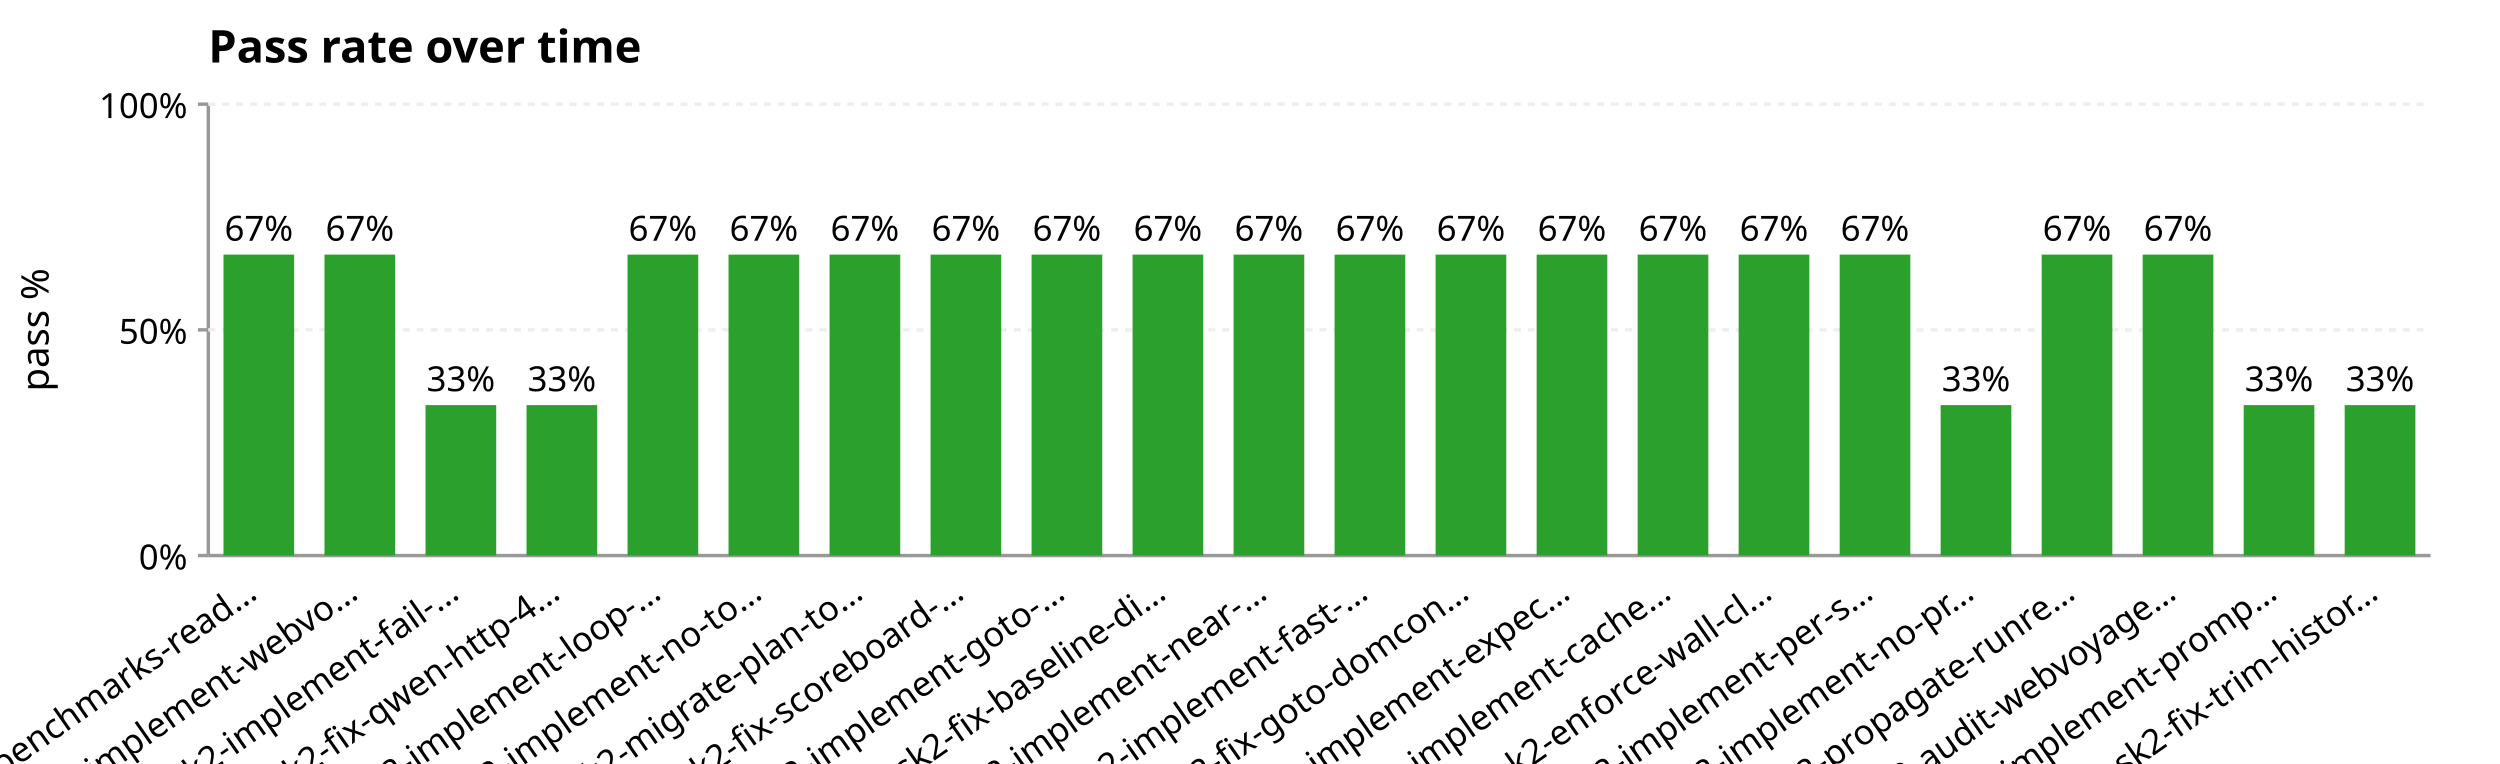
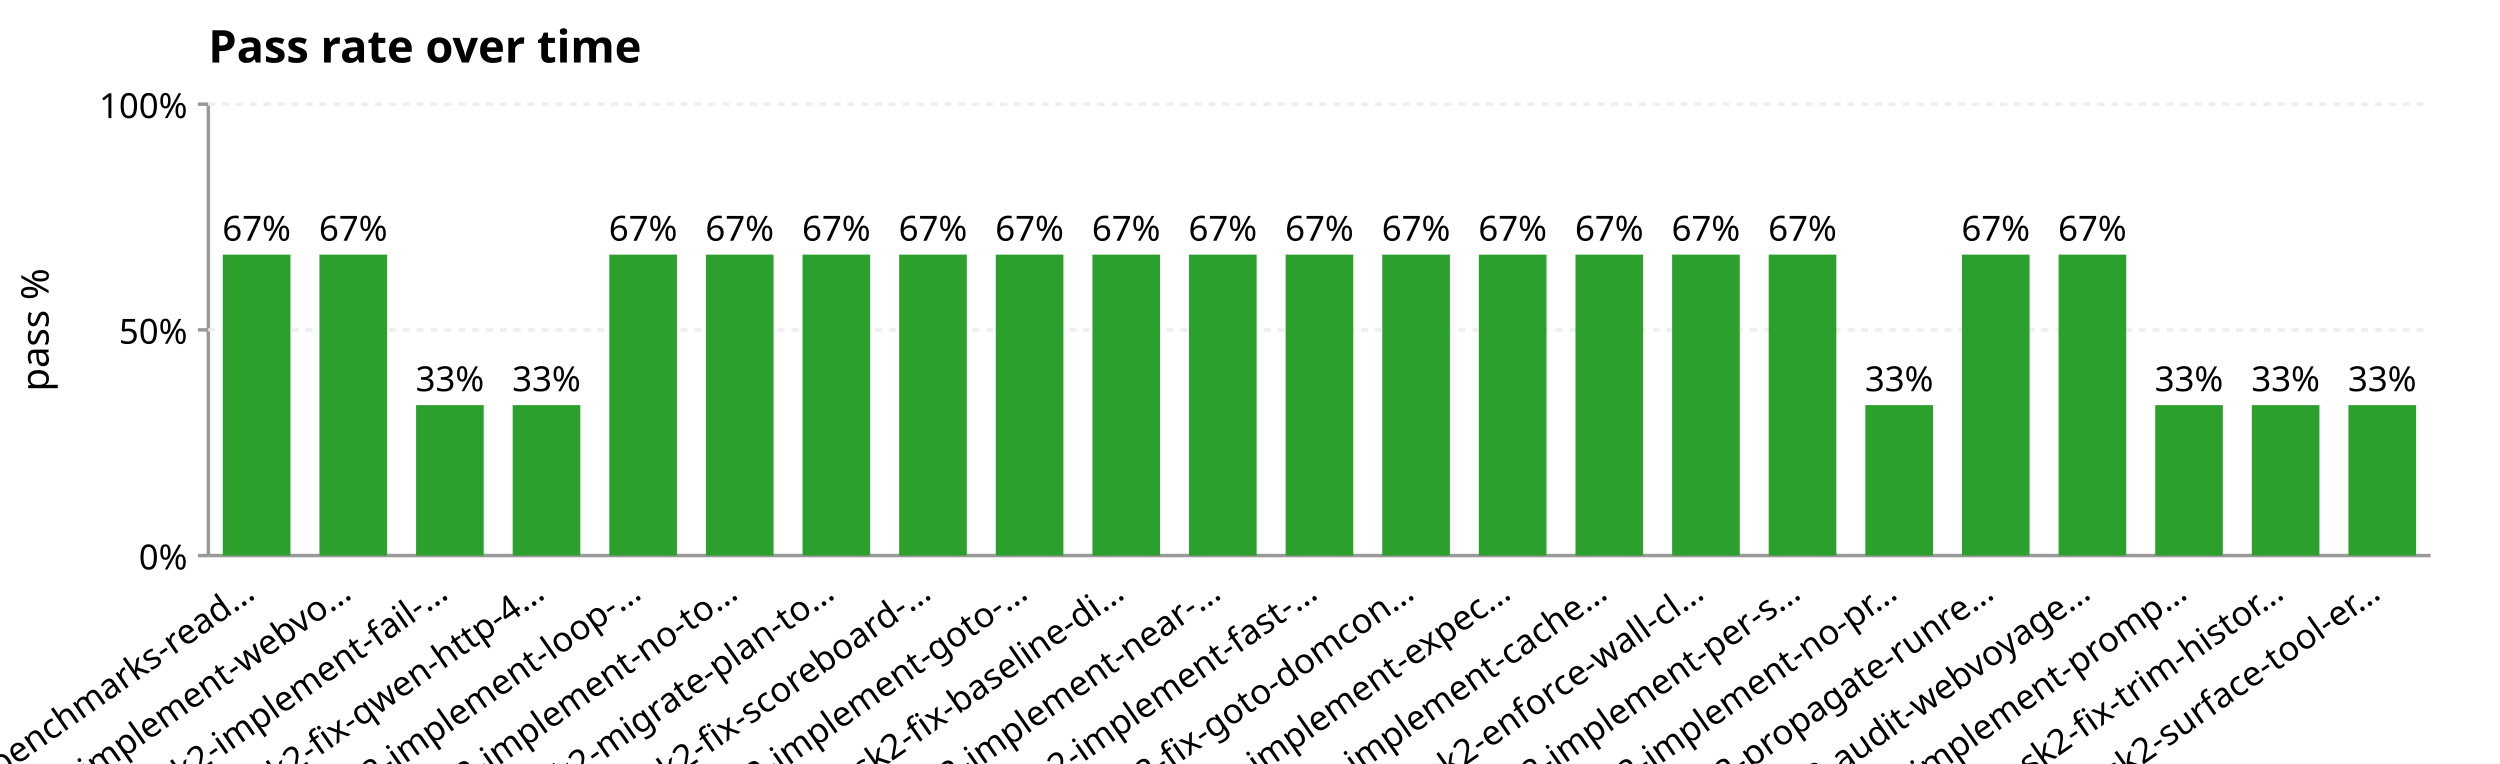
<svg xmlns="http://www.w3.org/2000/svg" viewBox="0 0 720 220" width="720" height="220" font-family="sans-serif">
  <rect width="100%" height="100%" fill="#fff" />
  <text x="60" y="18" font-size="13" font-weight="600">Pass rate over time</text>
  <line x1="60" y1="30" x2="60" y2="160" stroke="#999" />
  <line x1="60" y1="160" x2="700" y2="160" stroke="#999" />
  <line x1="57" y1="160.0" x2="60" y2="160.0" stroke="#999" />
  <text x="54" y="164.0" font-size="10" text-anchor="end" fill="#000">0%</text>
  <line x1="57" y1="95.0" x2="60" y2="95.0" stroke="#999" />
  <text x="54" y="99.0" font-size="10" text-anchor="end" fill="#000">50%</text>
  <line x1="60" y1="95.0" x2="700" y2="95.0" stroke="#eee" stroke-dasharray="2,2" />
  <line x1="57" y1="30.0" x2="60" y2="30.0" stroke="#999" />
  <text x="54" y="34.0" font-size="10" text-anchor="end" fill="#000">100%</text>
  <line x1="60" y1="30.0" x2="700" y2="30.0" stroke="#eee" stroke-dasharray="2,2" />
  <text x="14" y="95.0" font-size="11" fill="#000" transform="rotate(-90 14 95.0)" text-anchor="middle">pass %</text>
-   <rect x="64.36" y="73.33" width="20.36" height="86.67" fill="#2ca02c" />
-   <text x="74.55" y="69.33" font-size="10" text-anchor="middle" fill="#000">67%</text>
-   <text x="74.55" y="172" font-size="10" fill="#000" text-anchor="end" transform="rotate(-35 74.55 172)">task2-benchmarks-read…</text>
-   <rect x="93.45" y="73.33" width="20.36" height="86.67" fill="#2ca02c" />
-   <text x="103.64" y="69.33" font-size="10" text-anchor="middle" fill="#000">67%</text>
-   <text x="103.64" y="172" font-size="10" fill="#000" text-anchor="end" transform="rotate(-35 103.64 172)">task2-implement-webvo…</text>
-   <rect x="122.55" y="116.67" width="20.36" height="43.33" fill="#2ca02c" />
-   <text x="132.73" y="112.67" font-size="10" text-anchor="middle" fill="#000">33%</text>
-   <text x="132.73" y="172" font-size="10" fill="#000" text-anchor="end" transform="rotate(-35 132.73 172)">task2-implement-fail-…</text>
-   <rect x="151.64" y="116.67" width="20.36" height="43.33" fill="#2ca02c" />
-   <text x="161.82" y="112.67" font-size="10" text-anchor="middle" fill="#000">33%</text>
-   <text x="161.82" y="172" font-size="10" fill="#000" text-anchor="end" transform="rotate(-35 161.82 172)">task2-fix-qwen-http-4…</text>
-   <rect x="180.73" y="73.33" width="20.36" height="86.67" fill="#2ca02c" />
-   <text x="190.91" y="69.33" font-size="10" text-anchor="middle" fill="#000">67%</text>
-   <text x="190.91" y="172" font-size="10" fill="#000" text-anchor="end" transform="rotate(-35 190.91 172)">task2-implement-loop-…</text>
-   <rect x="209.82" y="73.33" width="20.36" height="86.67" fill="#2ca02c" />
-   <text x="220.00" y="69.33" font-size="10" text-anchor="middle" fill="#000">67%</text>
-   <text x="220.00" y="172" font-size="10" fill="#000" text-anchor="end" transform="rotate(-35 220.00 172)">task2-implement-no-to…</text>
-   <rect x="238.91" y="73.33" width="20.36" height="86.67" fill="#2ca02c" />
-   <text x="249.09" y="69.33" font-size="10" text-anchor="middle" fill="#000">67%</text>
-   <text x="249.09" y="172" font-size="10" fill="#000" text-anchor="end" transform="rotate(-35 249.09 172)">task2-migrate-plan-to…</text>
-   <rect x="268.00" y="73.33" width="20.36" height="86.67" fill="#2ca02c" />
-   <text x="278.18" y="69.33" font-size="10" text-anchor="middle" fill="#000">67%</text>
-   <text x="278.18" y="172" font-size="10" fill="#000" text-anchor="end" transform="rotate(-35 278.18 172)">task2-fix-scoreboard-…</text>
-   <rect x="297.09" y="73.33" width="20.36" height="86.67" fill="#2ca02c" />
-   <text x="307.27" y="69.33" font-size="10" text-anchor="middle" fill="#000">67%</text>
-   <text x="307.27" y="172" font-size="10" fill="#000" text-anchor="end" transform="rotate(-35 307.27 172)">task2-implement-goto-…</text>
-   <rect x="326.18" y="73.33" width="20.36" height="86.67" fill="#2ca02c" />
-   <text x="336.36" y="69.33" font-size="10" text-anchor="middle" fill="#000">67%</text>
-   <text x="336.36" y="172" font-size="10" fill="#000" text-anchor="end" transform="rotate(-35 336.36 172)">task2-fix-baseline-di…</text>
-   <rect x="355.27" y="73.33" width="20.36" height="86.67" fill="#2ca02c" />
-   <text x="365.45" y="69.33" font-size="10" text-anchor="middle" fill="#000">67%</text>
-   <text x="365.45" y="172" font-size="10" fill="#000" text-anchor="end" transform="rotate(-35 365.45 172)">task2-implement-near-…</text>
-   <rect x="384.36" y="73.33" width="20.36" height="86.67" fill="#2ca02c" />
-   <text x="394.55" y="69.33" font-size="10" text-anchor="middle" fill="#000">67%</text>
-   <text x="394.55" y="172" font-size="10" fill="#000" text-anchor="end" transform="rotate(-35 394.55 172)">task2-implement-fast-…</text>
-   <rect x="413.45" y="73.33" width="20.36" height="86.67" fill="#2ca02c" />
-   <text x="423.64" y="69.33" font-size="10" text-anchor="middle" fill="#000">67%</text>
-   <text x="423.64" y="172" font-size="10" fill="#000" text-anchor="end" transform="rotate(-35 423.64 172)">task2-fix-goto-domcon…</text>
-   <rect x="442.55" y="73.33" width="20.36" height="86.67" fill="#2ca02c" />
-   <text x="452.73" y="69.33" font-size="10" text-anchor="middle" fill="#000">67%</text>
-   <text x="452.73" y="172" font-size="10" fill="#000" text-anchor="end" transform="rotate(-35 452.73 172)">task2-implement-expec…</text>
-   <rect x="471.64" y="73.33" width="20.36" height="86.67" fill="#2ca02c" />
-   <text x="481.82" y="69.33" font-size="10" text-anchor="middle" fill="#000">67%</text>
-   <text x="481.82" y="172" font-size="10" fill="#000" text-anchor="end" transform="rotate(-35 481.82 172)">task2-implement-cache…</text>
-   <rect x="500.73" y="73.33" width="20.36" height="86.67" fill="#2ca02c" />
-   <text x="510.91" y="69.33" font-size="10" text-anchor="middle" fill="#000">67%</text>
-   <text x="510.91" y="172" font-size="10" fill="#000" text-anchor="end" transform="rotate(-35 510.91 172)">task2-enforce-wall-cl…</text>
-   <rect x="529.82" y="73.33" width="20.36" height="86.67" fill="#2ca02c" />
-   <text x="540.00" y="69.33" font-size="10" text-anchor="middle" fill="#000">67%</text>
-   <text x="540.00" y="172" font-size="10" fill="#000" text-anchor="end" transform="rotate(-35 540.00 172)">task2-implement-per-s…</text>
-   <rect x="558.91" y="116.67" width="20.36" height="43.33" fill="#2ca02c" />
-   <text x="569.09" y="112.67" font-size="10" text-anchor="middle" fill="#000">33%</text>
-   <text x="569.09" y="172" font-size="10" fill="#000" text-anchor="end" transform="rotate(-35 569.09 172)">task2-implement-no-pr…</text>
-   <rect x="588.00" y="73.33" width="20.36" height="86.67" fill="#2ca02c" />
-   <text x="598.18" y="69.33" font-size="10" text-anchor="middle" fill="#000">67%</text>
-   <text x="598.18" y="172" font-size="10" fill="#000" text-anchor="end" transform="rotate(-35 598.18 172)">task2-propagate-runre…</text>
-   <rect x="617.09" y="73.33" width="20.36" height="86.67" fill="#2ca02c" />
-   <text x="627.27" y="69.33" font-size="10" text-anchor="middle" fill="#000">67%</text>
-   <text x="627.27" y="172" font-size="10" fill="#000" text-anchor="end" transform="rotate(-35 627.27 172)">task2-audit-webvoyage…</text>
-   <rect x="646.18" y="116.67" width="20.36" height="43.33" fill="#2ca02c" />
-   <text x="656.36" y="112.67" font-size="10" text-anchor="middle" fill="#000">33%</text>
-   <text x="656.36" y="172" font-size="10" fill="#000" text-anchor="end" transform="rotate(-35 656.36 172)">task2-implement-promp…</text>
-   <rect x="675.27" y="116.67" width="20.36" height="43.33" fill="#2ca02c" />
-   <text x="685.45" y="112.67" font-size="10" text-anchor="middle" fill="#000">33%</text>
-   <text x="685.45" y="172" font-size="10" fill="#000" text-anchor="end" transform="rotate(-35 685.45 172)">task2-fix-trim-histor…</text>
+   <rect x="64.17" y="73.33" width="19.48" height="86.67" fill="#2ca02c" />
+   <text x="73.91" y="69.33" font-size="10" text-anchor="middle" fill="#000">67%</text>
+   <text x="73.91" y="172" font-size="10" fill="#000" text-anchor="end" transform="rotate(-35 73.91 172)">task2-benchmarks-read…</text>
+   <rect x="92.00" y="73.33" width="19.48" height="86.67" fill="#2ca02c" />
+   <text x="101.74" y="69.33" font-size="10" text-anchor="middle" fill="#000">67%</text>
+   <text x="101.74" y="172" font-size="10" fill="#000" text-anchor="end" transform="rotate(-35 101.74 172)">task2-implement-webvo…</text>
+   <rect x="119.83" y="116.67" width="19.48" height="43.33" fill="#2ca02c" />
+   <text x="129.57" y="112.67" font-size="10" text-anchor="middle" fill="#000">33%</text>
+   <text x="129.57" y="172" font-size="10" fill="#000" text-anchor="end" transform="rotate(-35 129.57 172)">task2-implement-fail-…</text>
+   <rect x="147.65" y="116.67" width="19.48" height="43.33" fill="#2ca02c" />
+   <text x="157.39" y="112.67" font-size="10" text-anchor="middle" fill="#000">33%</text>
+   <text x="157.39" y="172" font-size="10" fill="#000" text-anchor="end" transform="rotate(-35 157.39 172)">task2-fix-qwen-http-4…</text>
+   <rect x="175.48" y="73.33" width="19.48" height="86.67" fill="#2ca02c" />
+   <text x="185.22" y="69.33" font-size="10" text-anchor="middle" fill="#000">67%</text>
+   <text x="185.22" y="172" font-size="10" fill="#000" text-anchor="end" transform="rotate(-35 185.22 172)">task2-implement-loop-…</text>
+   <rect x="203.30" y="73.33" width="19.48" height="86.67" fill="#2ca02c" />
+   <text x="213.04" y="69.33" font-size="10" text-anchor="middle" fill="#000">67%</text>
+   <text x="213.04" y="172" font-size="10" fill="#000" text-anchor="end" transform="rotate(-35 213.04 172)">task2-implement-no-to…</text>
+   <rect x="231.13" y="73.33" width="19.48" height="86.67" fill="#2ca02c" />
+   <text x="240.87" y="69.33" font-size="10" text-anchor="middle" fill="#000">67%</text>
+   <text x="240.87" y="172" font-size="10" fill="#000" text-anchor="end" transform="rotate(-35 240.87 172)">task2-migrate-plan-to…</text>
+   <rect x="258.96" y="73.33" width="19.48" height="86.67" fill="#2ca02c" />
+   <text x="268.70" y="69.33" font-size="10" text-anchor="middle" fill="#000">67%</text>
+   <text x="268.70" y="172" font-size="10" fill="#000" text-anchor="end" transform="rotate(-35 268.70 172)">task2-fix-scoreboard-…</text>
+   <rect x="286.78" y="73.33" width="19.48" height="86.67" fill="#2ca02c" />
+   <text x="296.52" y="69.33" font-size="10" text-anchor="middle" fill="#000">67%</text>
+   <text x="296.52" y="172" font-size="10" fill="#000" text-anchor="end" transform="rotate(-35 296.52 172)">task2-implement-goto-…</text>
+   <rect x="314.61" y="73.33" width="19.48" height="86.67" fill="#2ca02c" />
+   <text x="324.35" y="69.33" font-size="10" text-anchor="middle" fill="#000">67%</text>
+   <text x="324.35" y="172" font-size="10" fill="#000" text-anchor="end" transform="rotate(-35 324.35 172)">task2-fix-baseline-di…</text>
+   <rect x="342.43" y="73.33" width="19.48" height="86.67" fill="#2ca02c" />
+   <text x="352.17" y="69.33" font-size="10" text-anchor="middle" fill="#000">67%</text>
+   <text x="352.17" y="172" font-size="10" fill="#000" text-anchor="end" transform="rotate(-35 352.17 172)">task2-implement-near-…</text>
+   <rect x="370.26" y="73.33" width="19.48" height="86.67" fill="#2ca02c" />
+   <text x="380.00" y="69.33" font-size="10" text-anchor="middle" fill="#000">67%</text>
+   <text x="380.00" y="172" font-size="10" fill="#000" text-anchor="end" transform="rotate(-35 380.00 172)">task2-implement-fast-…</text>
+   <rect x="398.09" y="73.33" width="19.48" height="86.67" fill="#2ca02c" />
+   <text x="407.83" y="69.33" font-size="10" text-anchor="middle" fill="#000">67%</text>
+   <text x="407.83" y="172" font-size="10" fill="#000" text-anchor="end" transform="rotate(-35 407.83 172)">task2-fix-goto-domcon…</text>
+   <rect x="425.91" y="73.33" width="19.48" height="86.67" fill="#2ca02c" />
+   <text x="435.65" y="69.33" font-size="10" text-anchor="middle" fill="#000">67%</text>
+   <text x="435.65" y="172" font-size="10" fill="#000" text-anchor="end" transform="rotate(-35 435.65 172)">task2-implement-expec…</text>
+   <rect x="453.74" y="73.33" width="19.48" height="86.67" fill="#2ca02c" />
+   <text x="463.48" y="69.33" font-size="10" text-anchor="middle" fill="#000">67%</text>
+   <text x="463.48" y="172" font-size="10" fill="#000" text-anchor="end" transform="rotate(-35 463.48 172)">task2-implement-cache…</text>
+   <rect x="481.57" y="73.33" width="19.48" height="86.67" fill="#2ca02c" />
+   <text x="491.30" y="69.33" font-size="10" text-anchor="middle" fill="#000">67%</text>
+   <text x="491.30" y="172" font-size="10" fill="#000" text-anchor="end" transform="rotate(-35 491.30 172)">task2-enforce-wall-cl…</text>
+   <rect x="509.39" y="73.33" width="19.48" height="86.67" fill="#2ca02c" />
+   <text x="519.13" y="69.33" font-size="10" text-anchor="middle" fill="#000">67%</text>
+   <text x="519.13" y="172" font-size="10" fill="#000" text-anchor="end" transform="rotate(-35 519.13 172)">task2-implement-per-s…</text>
+   <rect x="537.22" y="116.67" width="19.48" height="43.33" fill="#2ca02c" />
+   <text x="546.96" y="112.67" font-size="10" text-anchor="middle" fill="#000">33%</text>
+   <text x="546.96" y="172" font-size="10" fill="#000" text-anchor="end" transform="rotate(-35 546.96 172)">task2-implement-no-pr…</text>
+   <rect x="565.04" y="73.33" width="19.48" height="86.67" fill="#2ca02c" />
+   <text x="574.78" y="69.33" font-size="10" text-anchor="middle" fill="#000">67%</text>
+   <text x="574.78" y="172" font-size="10" fill="#000" text-anchor="end" transform="rotate(-35 574.78 172)">task2-propagate-runre…</text>
+   <rect x="592.87" y="73.33" width="19.48" height="86.67" fill="#2ca02c" />
+   <text x="602.61" y="69.33" font-size="10" text-anchor="middle" fill="#000">67%</text>
+   <text x="602.61" y="172" font-size="10" fill="#000" text-anchor="end" transform="rotate(-35 602.61 172)">task2-audit-webvoyage…</text>
+   <rect x="620.70" y="116.67" width="19.48" height="43.33" fill="#2ca02c" />
+   <text x="630.43" y="112.67" font-size="10" text-anchor="middle" fill="#000">33%</text>
+   <text x="630.43" y="172" font-size="10" fill="#000" text-anchor="end" transform="rotate(-35 630.43 172)">task2-implement-promp…</text>
+   <rect x="648.52" y="116.67" width="19.48" height="43.33" fill="#2ca02c" />
+   <text x="658.26" y="112.67" font-size="10" text-anchor="middle" fill="#000">33%</text>
+   <text x="658.26" y="172" font-size="10" fill="#000" text-anchor="end" transform="rotate(-35 658.26 172)">task2-fix-trim-histor…</text>
+   <rect x="676.35" y="116.67" width="19.48" height="43.33" fill="#2ca02c" />
+   <text x="686.09" y="112.67" font-size="10" text-anchor="middle" fill="#000">33%</text>
+   <text x="686.09" y="172" font-size="10" fill="#000" text-anchor="end" transform="rotate(-35 686.09 172)">task2-surface-tool-er…</text>
</svg>
